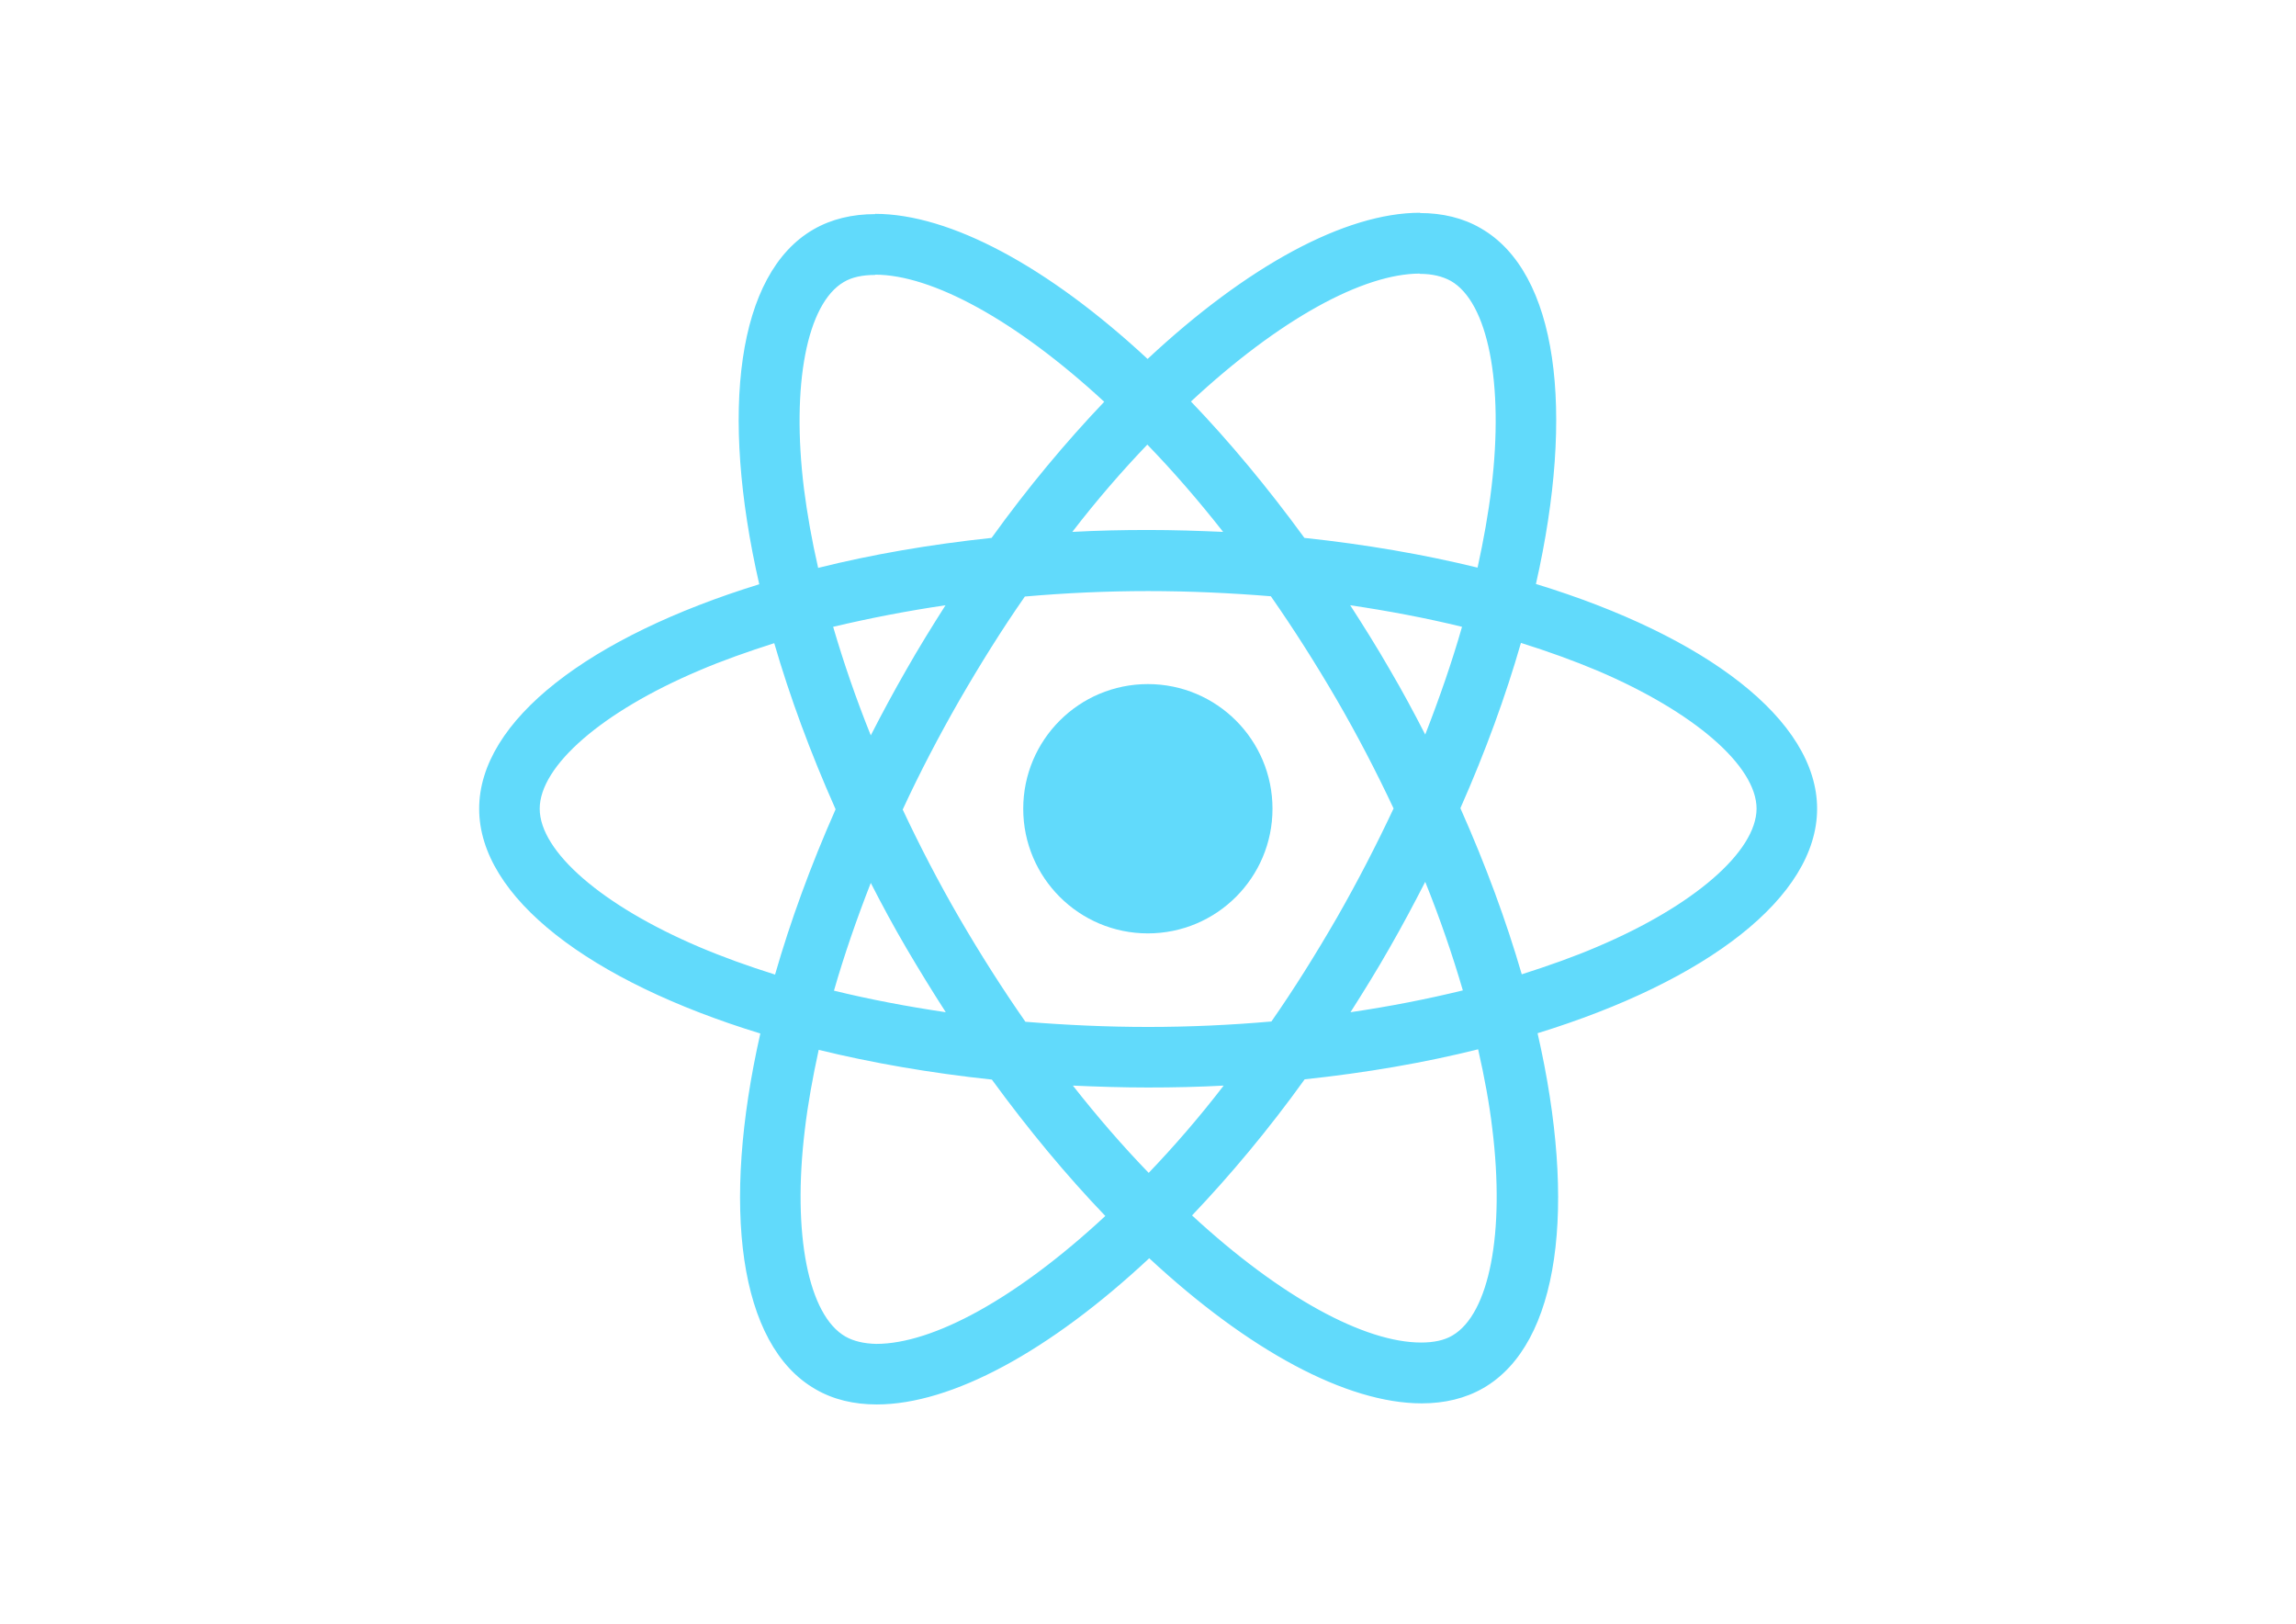
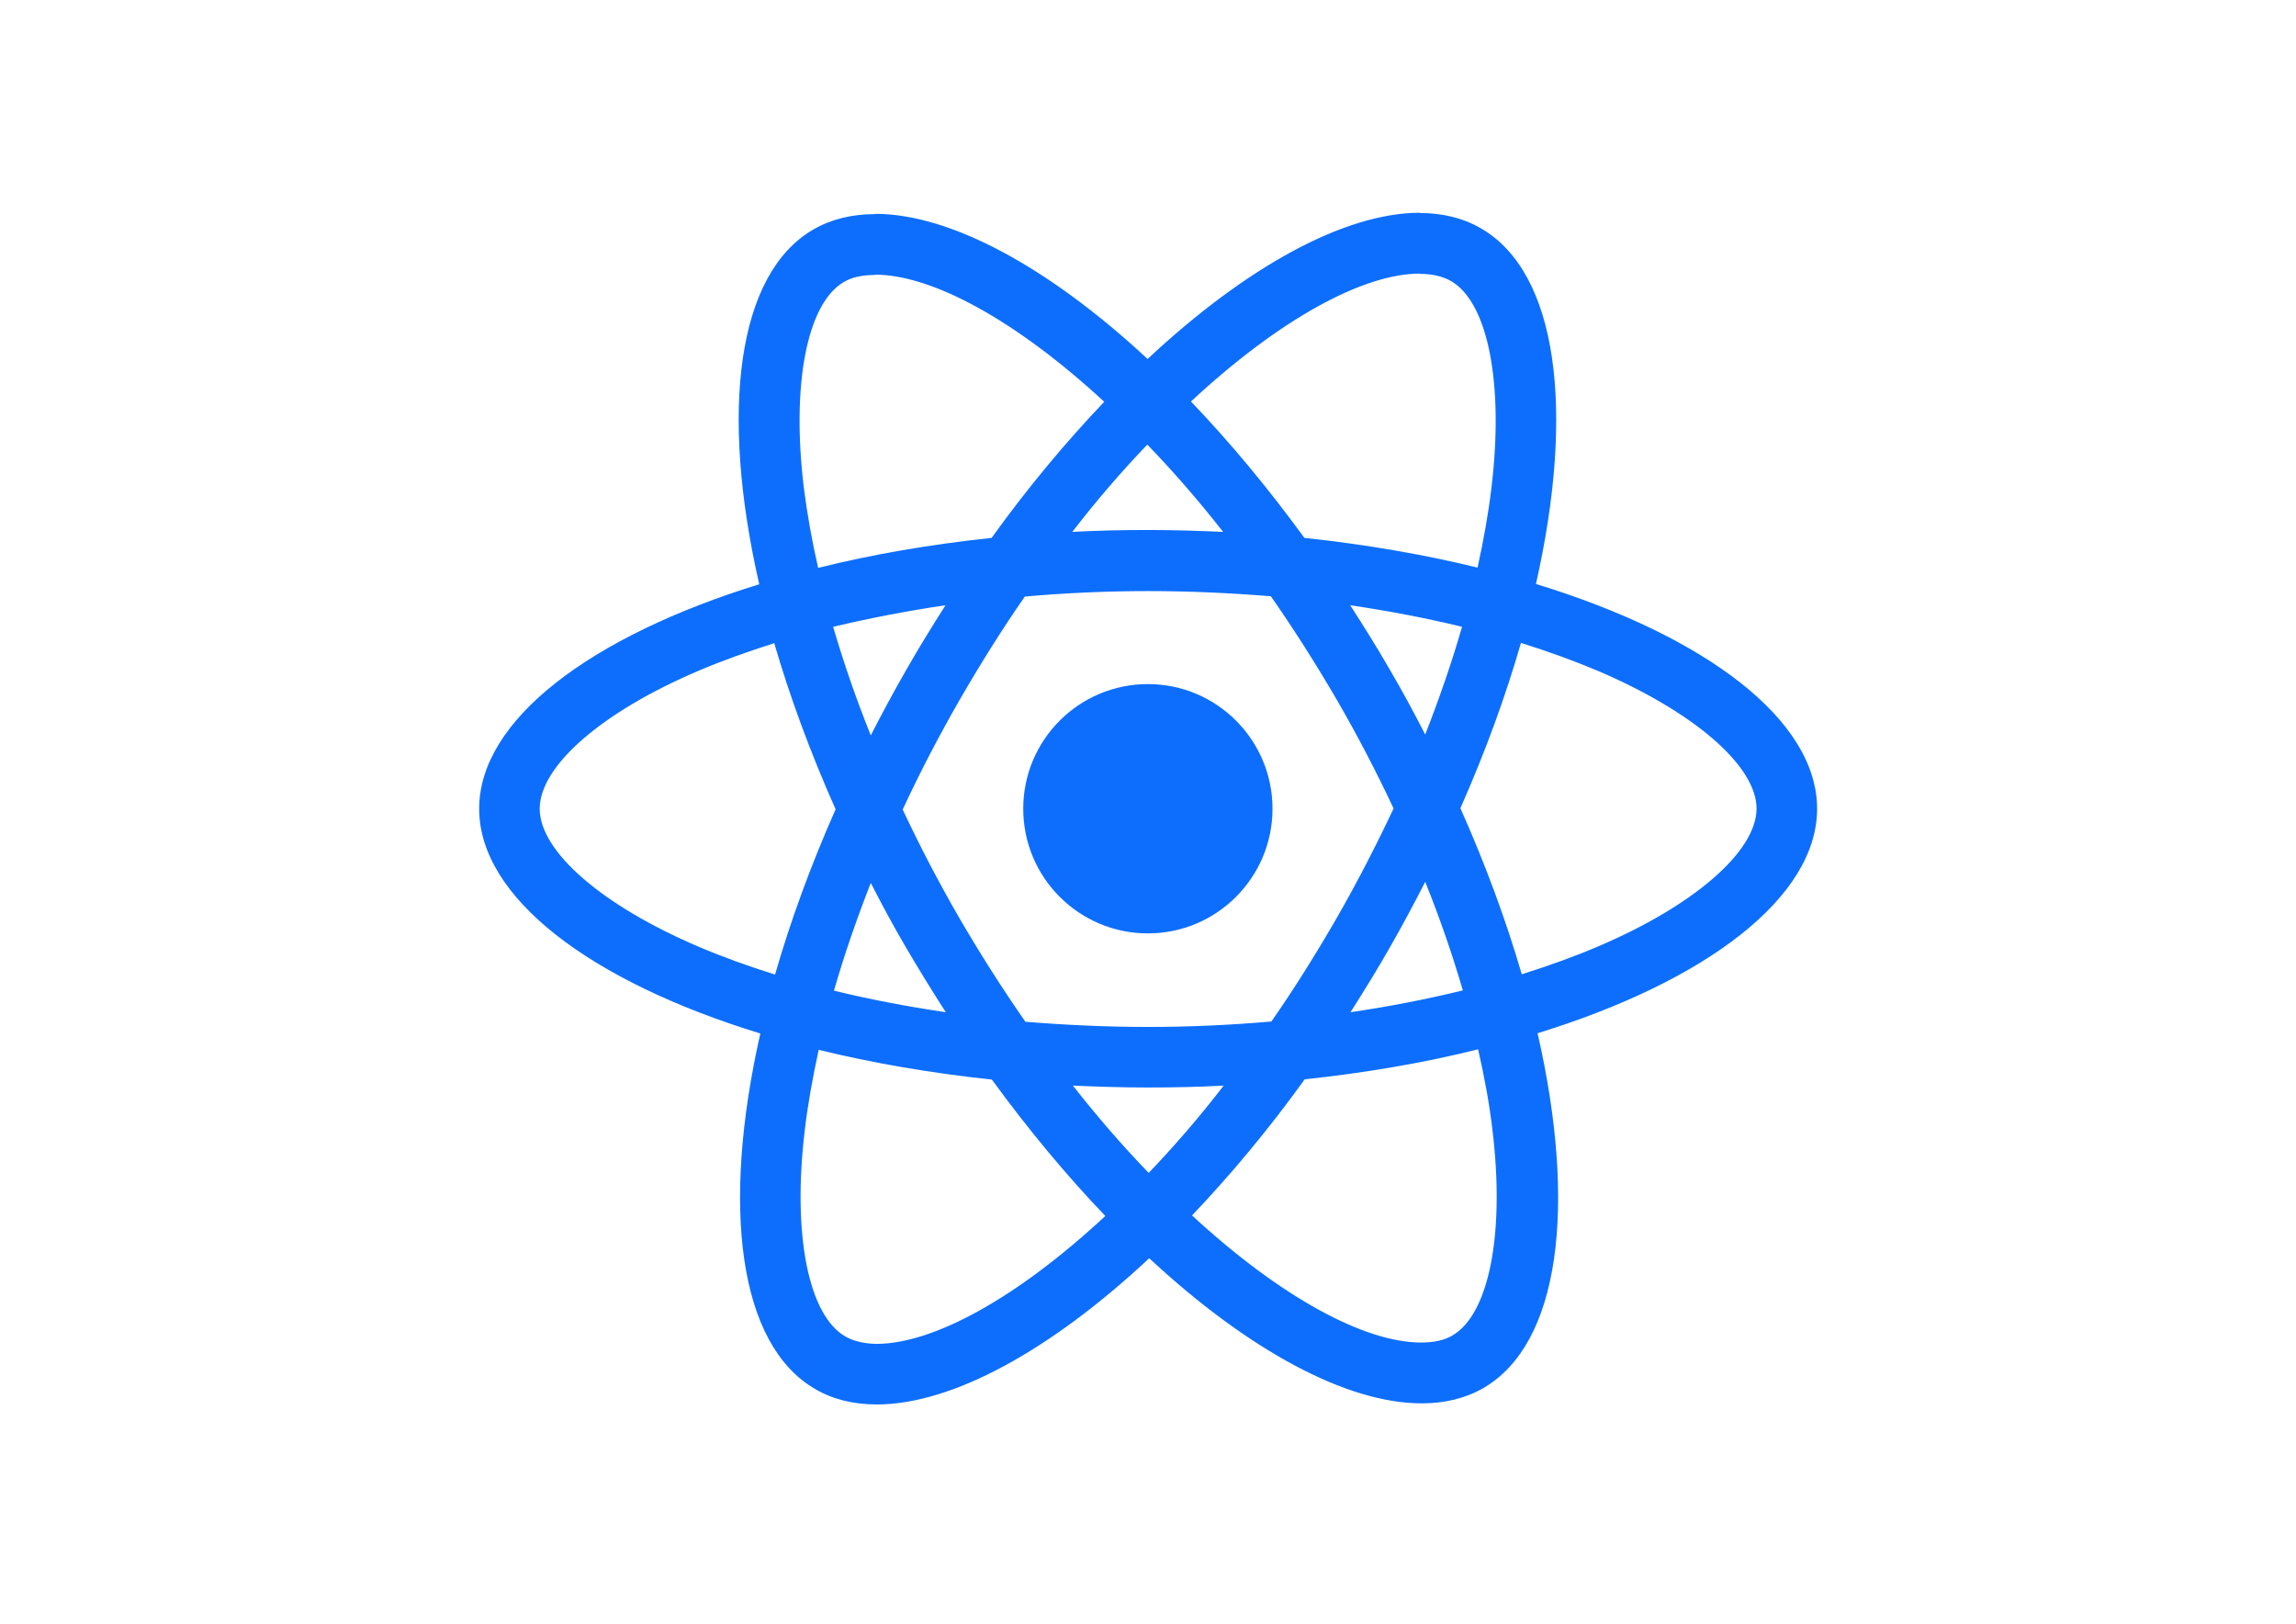
<svg xmlns="http://www.w3.org/2000/svg" viewBox="0 0 841.9 595.3">
-   <g fill="#61DAFB">
+   <g fill="#0d6efd">
    <path d="M666.3 296.5c0-32.5-40.7-63.3-103.1-82.4 14.4-63.6 8-114.2-20.2-130.4-6.5-3.8-14.1-5.6-22.4-5.6v22.3c4.6 0 8.3.9 11.4 2.6 13.6 7.8 19.5 37.5 14.9 75.7-1.1 9.4-2.9 19.3-5.1 29.4-19.6-4.8-41-8.5-63.5-10.9-13.5-18.5-27.5-35.3-41.6-50 32.6-30.3 63.2-46.9 84-46.9V78c-27.5 0-63.5 19.6-99.9 53.6-36.4-33.8-72.4-53.2-99.9-53.2v22.3c20.7 0 51.4 16.5 84 46.6-14 14.7-28 31.4-41.3 49.9-22.6 2.4-44 6.1-63.6 11-2.3-10-4-19.7-5.2-29-4.7-38.2 1.1-67.9 14.6-75.8 3-1.8 6.9-2.6 11.5-2.6V78.5c-8.4 0-16 1.8-22.6 5.6-28.1 16.2-34.4 66.7-19.9 130.1-62.2 19.2-102.7 49.9-102.7 82.3 0 32.5 40.7 63.3 103.1 82.4-14.4 63.6-8 114.2 20.2 130.4 6.5 3.8 14.1 5.6 22.5 5.6 27.5 0 63.5-19.6 99.9-53.6 36.4 33.8 72.4 53.2 99.9 53.2 8.4 0 16-1.8 22.6-5.6 28.1-16.2 34.4-66.7 19.9-130.1 62-19.1 102.5-49.9 102.5-82.3zm-130.2-66.7c-3.7 12.9-8.3 26.2-13.5 39.5-4.1-8-8.4-16-13.1-24-4.6-8-9.5-15.8-14.4-23.4 14.2 2.1 27.9 4.7 41 7.9zm-45.8 106.5c-7.8 13.5-15.8 26.3-24.1 38.2-14.9 1.3-30 2-45.2 2-15.1 0-30.2-.7-45-1.9-8.3-11.9-16.4-24.6-24.2-38-7.6-13.1-14.5-26.4-20.8-39.8 6.2-13.4 13.2-26.8 20.7-39.9 7.8-13.5 15.8-26.3 24.1-38.2 14.9-1.3 30-2 45.2-2 15.1 0 30.2.7 45 1.9 8.3 11.9 16.4 24.6 24.2 38 7.6 13.1 14.5 26.4 20.8 39.8-6.3 13.4-13.2 26.8-20.7 39.9zm32.3-13c5.4 13.4 10 26.8 13.8 39.8-13.1 3.2-26.9 5.9-41.2 8 4.9-7.7 9.8-15.6 14.4-23.7 4.6-8 8.9-16.1 13-24.1zM421.2 430c-9.3-9.6-18.6-20.3-27.8-32 9 .4 18.2.7 27.5.7 9.4 0 18.7-.2 27.8-.7-9 11.7-18.3 22.4-27.5 32zm-74.4-58.9c-14.2-2.1-27.9-4.7-41-7.9 3.7-12.9 8.3-26.2 13.5-39.5 4.1 8 8.4 16 13.1 24 4.7 8 9.5 15.8 14.4 23.4zM420.7 163c9.3 9.6 18.6 20.3 27.8 32-9-.4-18.2-.7-27.5-.7-9.4 0-18.7.2-27.8.7 9-11.7 18.3-22.4 27.5-32zm-74 58.9c-4.9 7.7-9.8 15.6-14.4 23.7-4.6 8-8.9 16-13 24-5.4-13.4-10-26.8-13.8-39.8 13.1-3.1 26.9-5.8 41.2-7.9zm-90.5 125.2c-35.4-15.1-58.3-34.9-58.3-50.6 0-15.7 22.9-35.6 58.3-50.6 8.6-3.7 18-7 27.7-10.1 5.7 19.6 13.2 40 22.5 60.9-9.2 20.8-16.6 41.1-22.2 60.6-9.9-3.1-19.3-6.5-28-10.2zM310 490c-13.6-7.8-19.5-37.5-14.9-75.7 1.1-9.4 2.9-19.3 5.1-29.4 19.6 4.8 41 8.5 63.5 10.9 13.5 18.5 27.5 35.3 41.6 50-32.6 30.3-63.2 46.9-84 46.9-4.5-.1-8.3-1-11.3-2.7zm237.2-76.2c4.7 38.2-1.1 67.9-14.6 75.8-3 1.8-6.9 2.6-11.5 2.6-20.7 0-51.4-16.5-84-46.6 14-14.7 28-31.4 41.3-49.9 22.6-2.4 44-6.1 63.6-11 2.3 10.1 4.1 19.8 5.2 29.1zm38.5-66.7c-8.6 3.7-18 7-27.7 10.1-5.7-19.6-13.2-40-22.5-60.9 9.2-20.8 16.6-41.1 22.2-60.6 9.9 3.1 19.3 6.5 28.1 10.2 35.4 15.1 58.3 34.9 58.3 50.6-.1 15.7-23 35.6-58.4 50.6zM320.8 78.4z" />
    <circle cx="420.9" cy="296.5" r="45.7" />
    <path d="M520.5 78.1z" />
  </g>
</svg>
